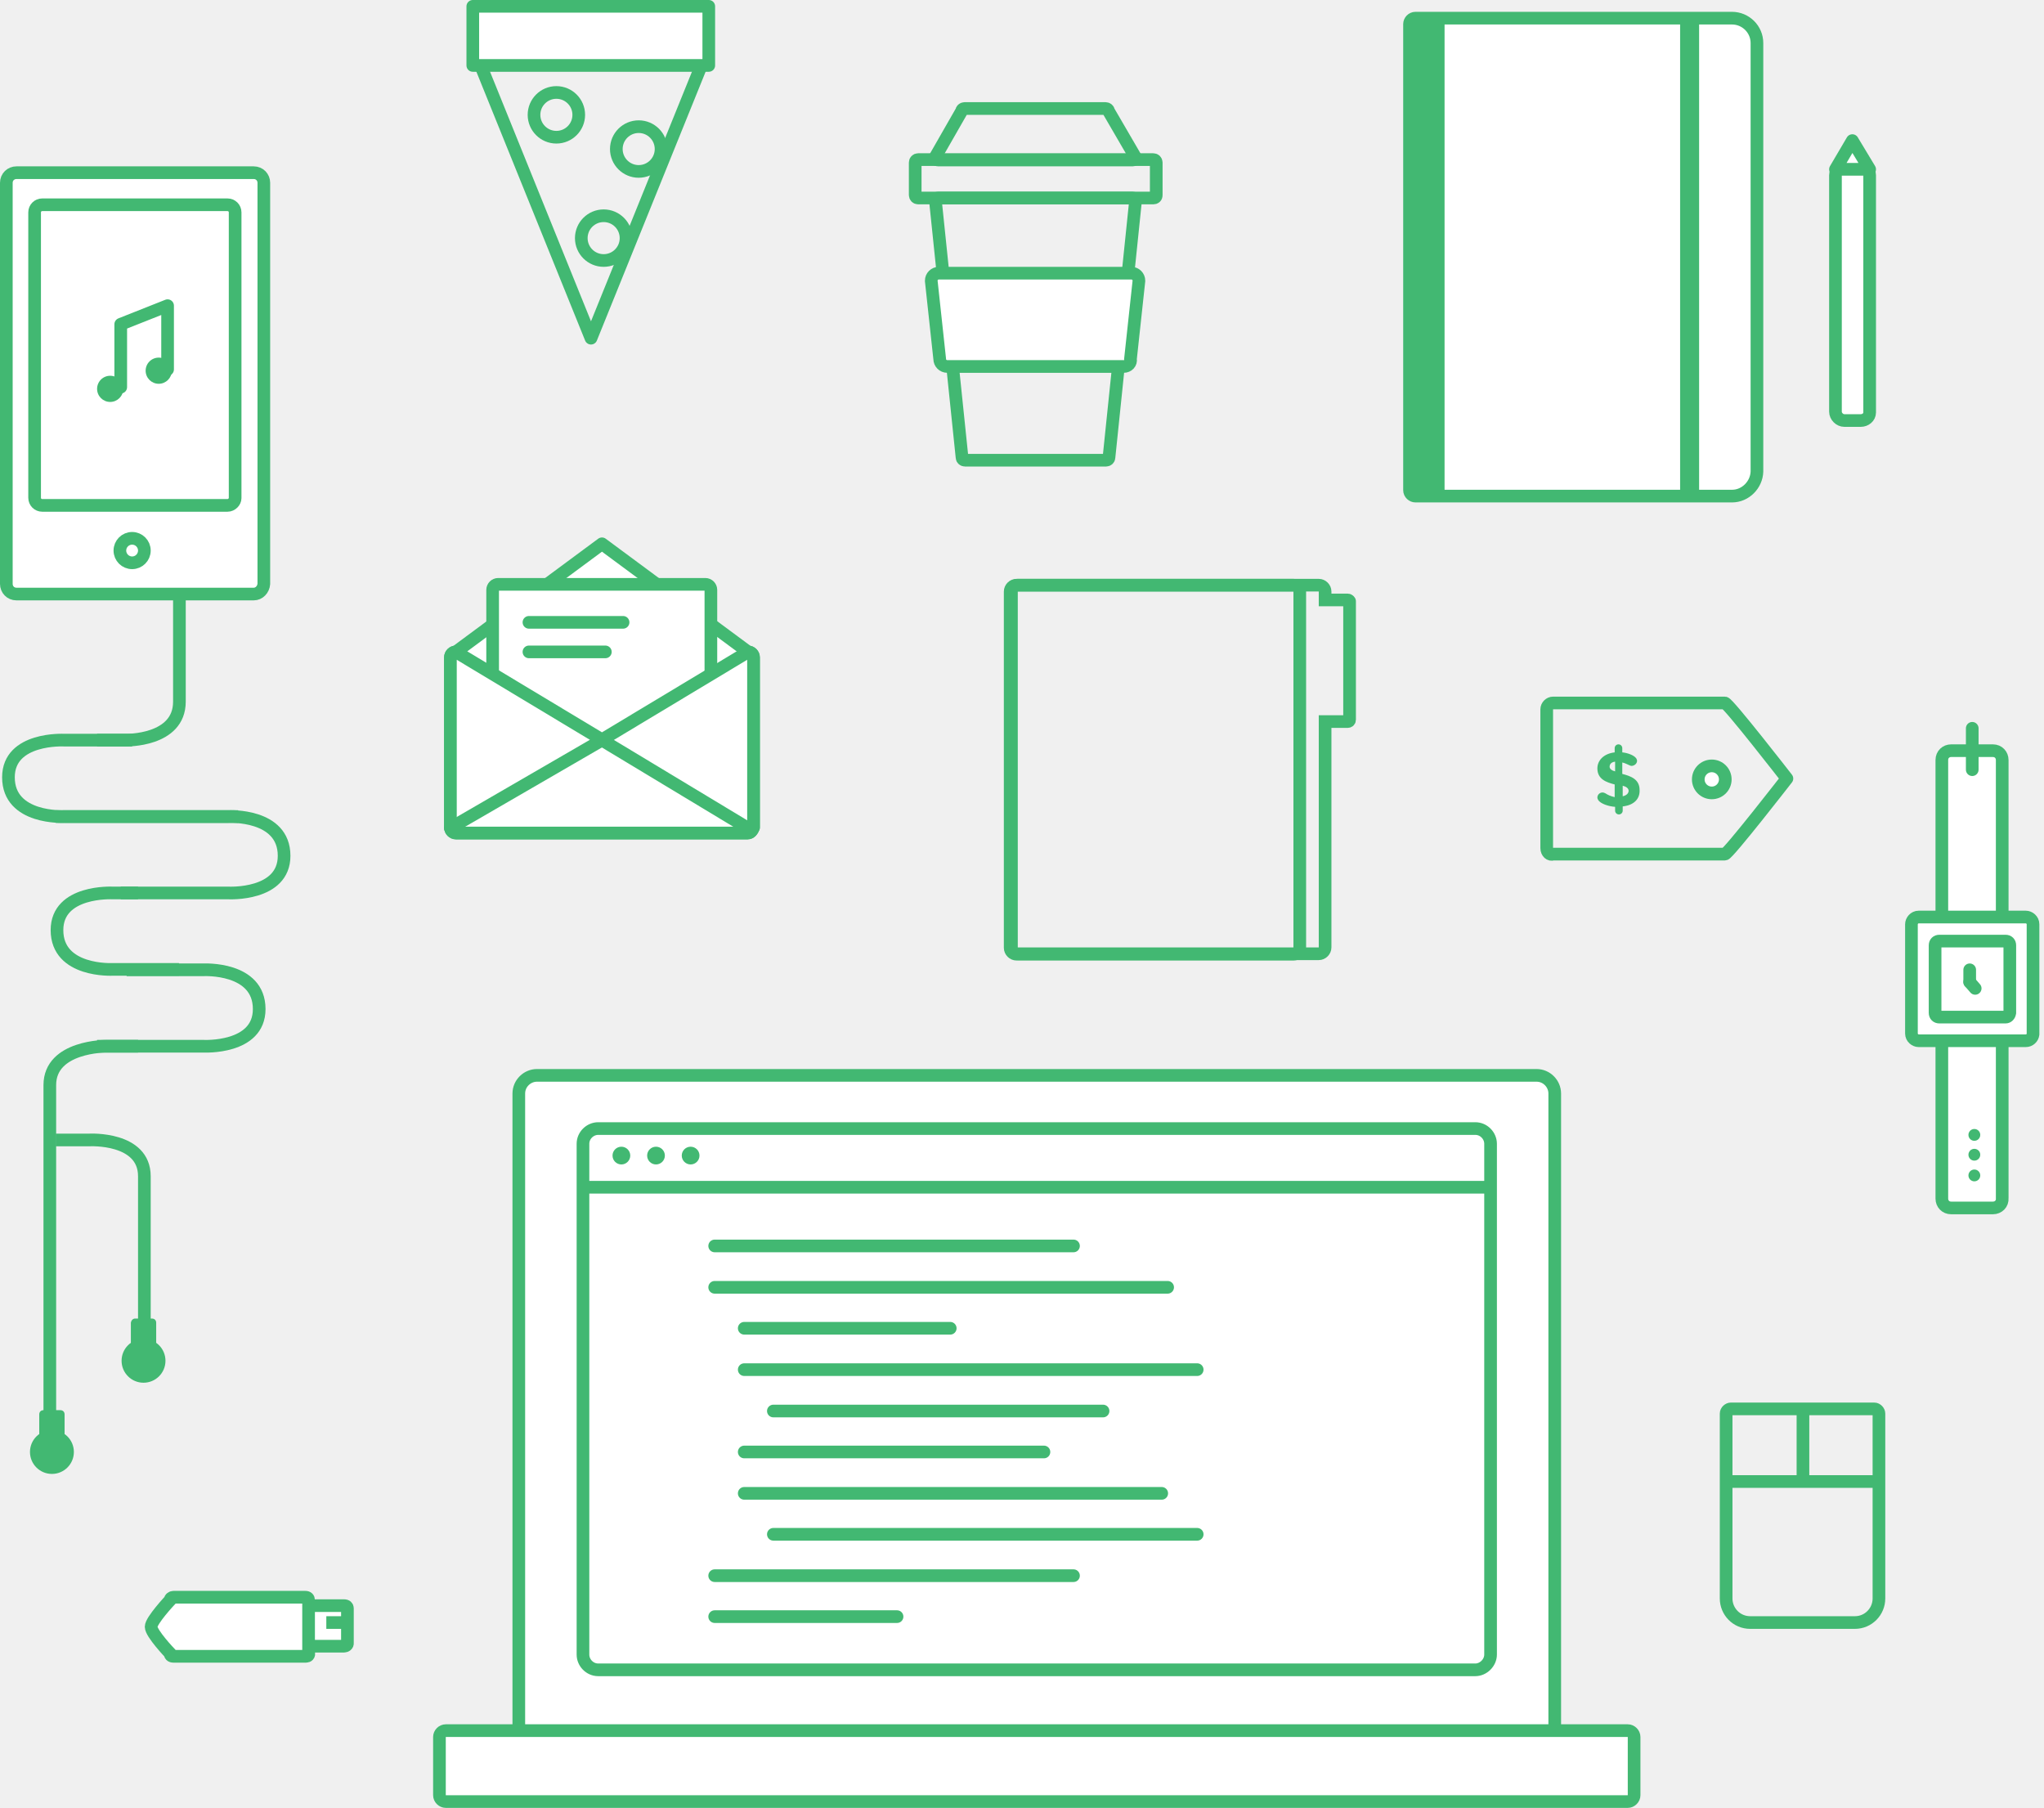
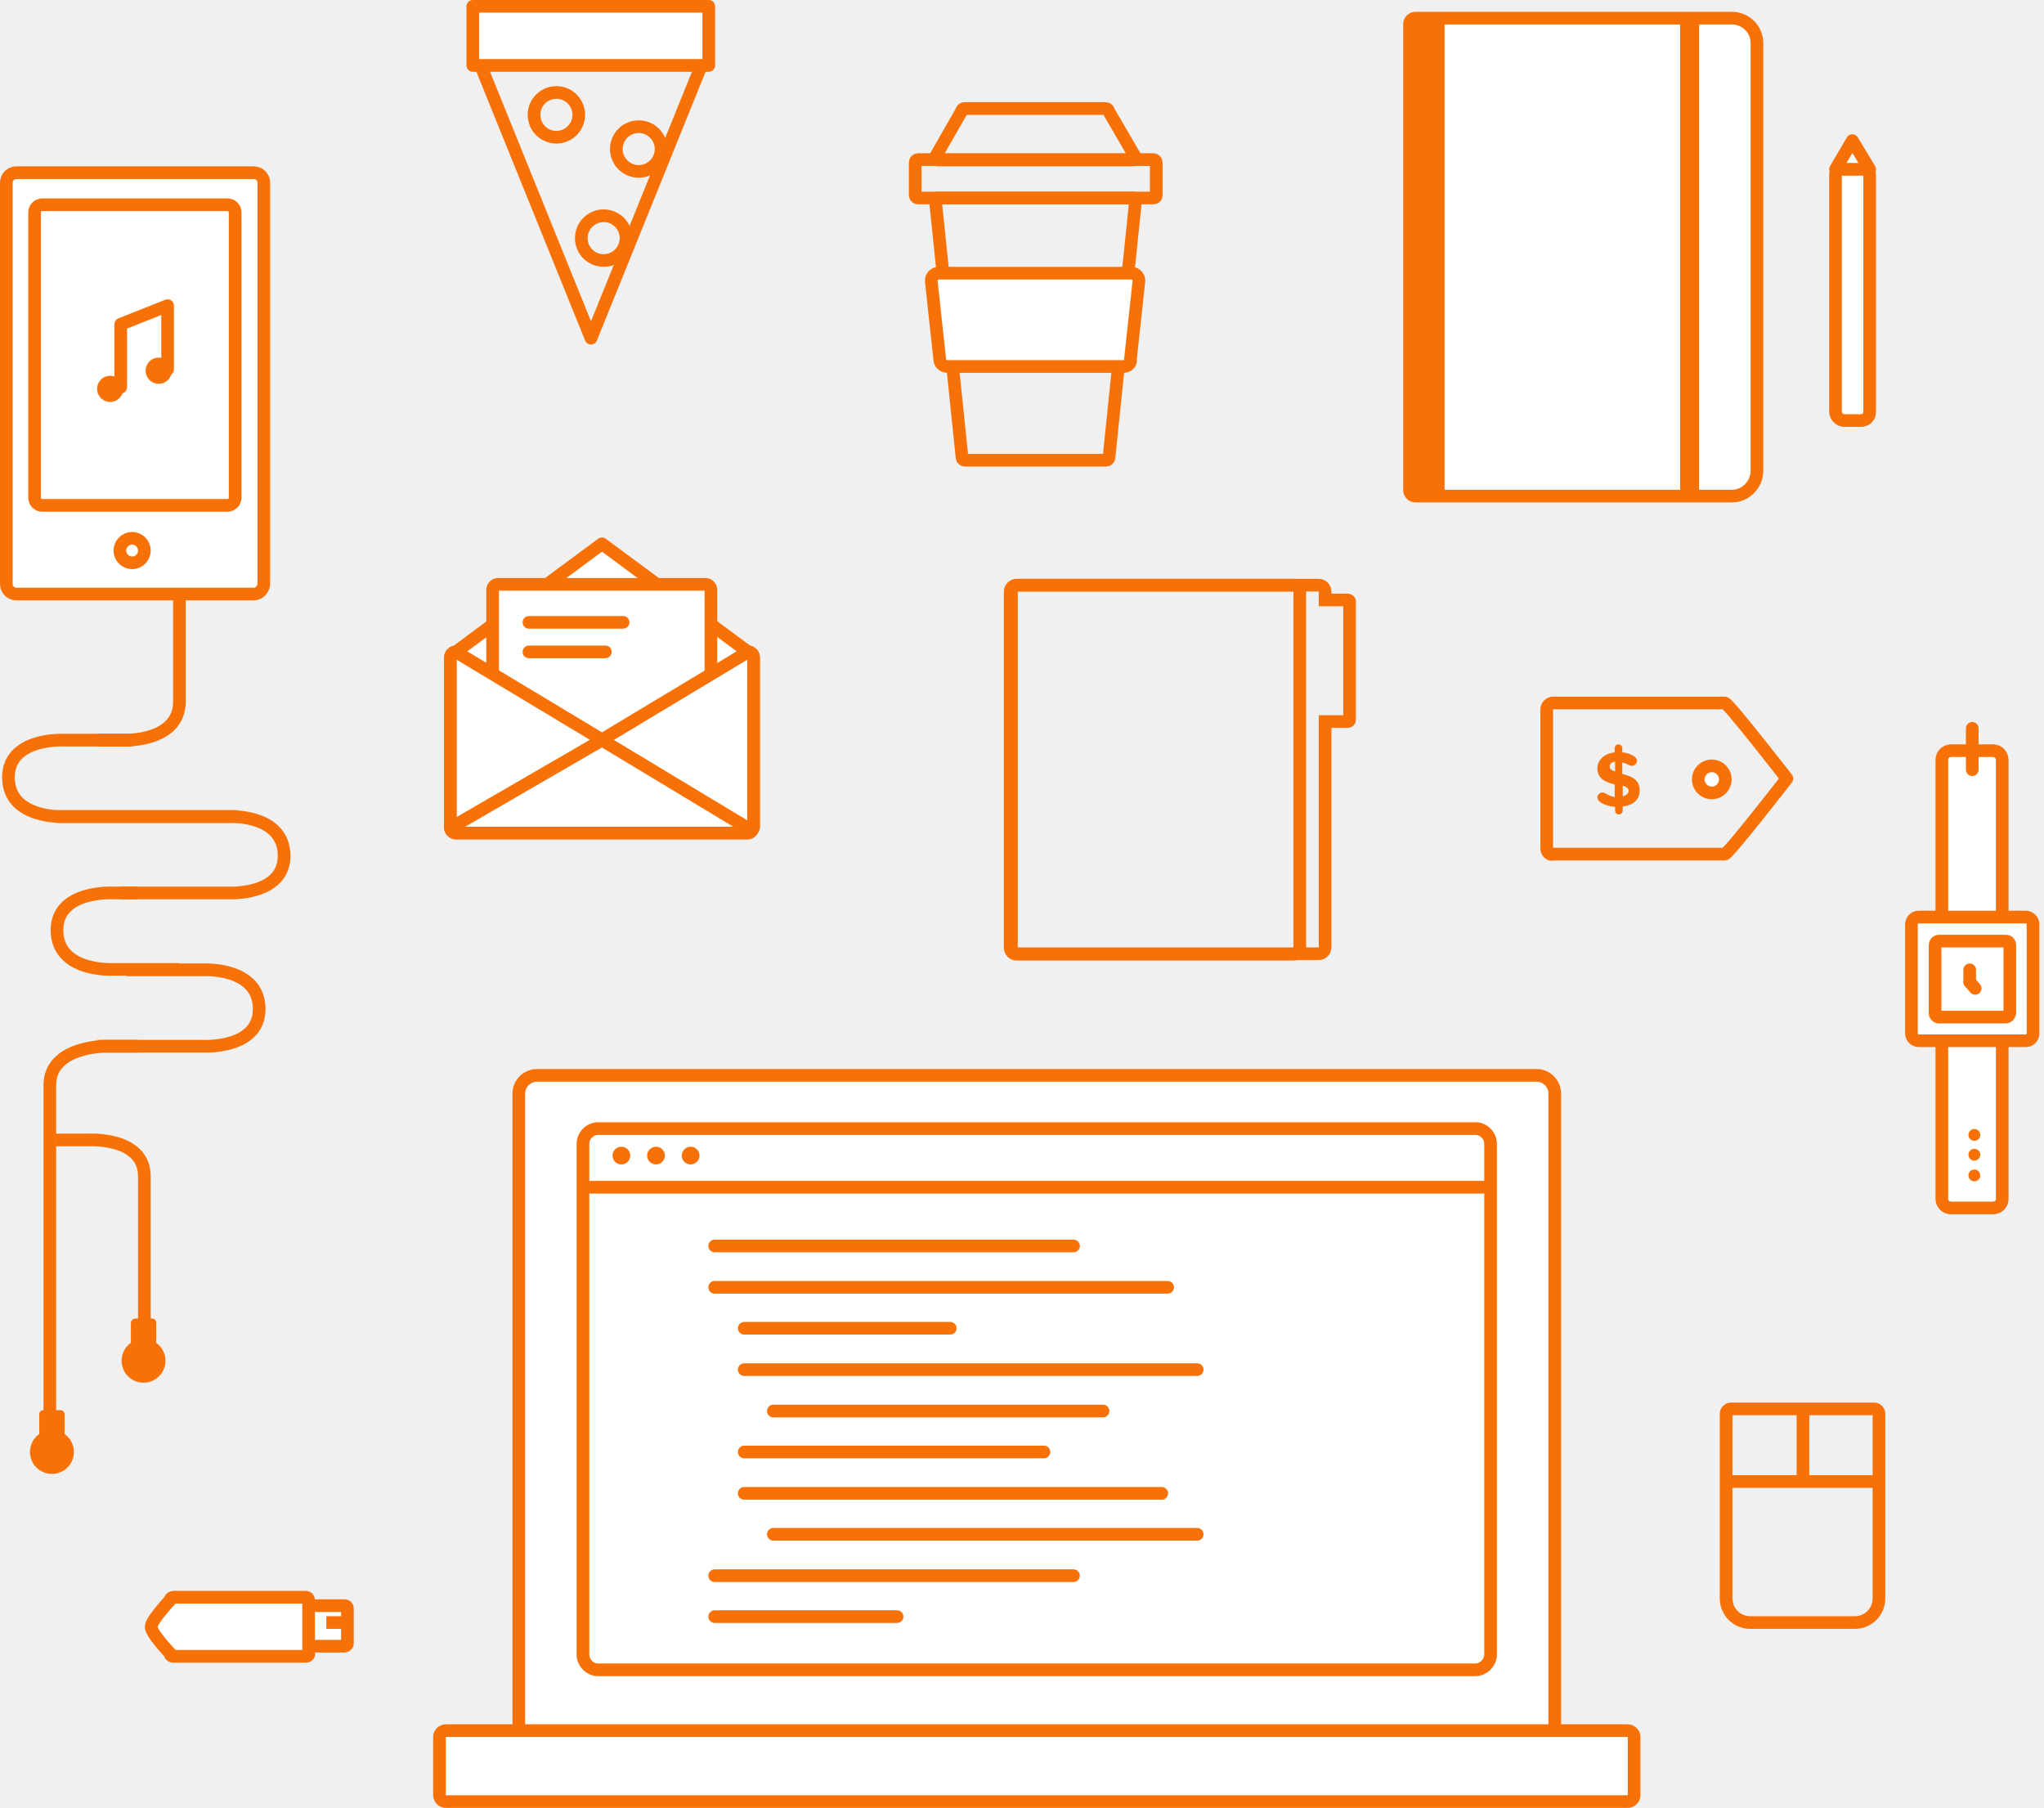
<svg xmlns="http://www.w3.org/2000/svg" version="1.1" id="Layer_1" x="0px" y="0px" viewBox="51.8 0.3 484.2 428.2" enable-background="new 51.8 0.3 484.2 428.2" xml:space="preserve">
  <g>
-     <path fill="#FFFFFF" stroke="#42B872" stroke-width="3" stroke-miterlimit="10" d="M415.8,415.1H179c-2.4,0-4.3-2-4.3-4.3V259.3   c0-2.4,2-4.3,4.3-4.3h236.8c2.4,0,4.3,2,4.3,4.3v151.5C420.1,413.2,418.2,415.1,415.8,415.1z" />
-     <path fill="none" stroke="#42B872" stroke-width="3" stroke-miterlimit="10" d="M401.3,395.8H193.5c-2,0-3.6-1.7-3.6-3.6v-121   c0-2,1.7-3.6,3.6-3.6h207.8c2,0,3.6,1.7,3.6,3.6v121C404.9,394.1,403.2,395.8,401.3,395.8z" />
-     <path fill="#FFFFFF" stroke="#42B872" stroke-width="3" stroke-miterlimit="10" d="M437.4,427h-280c-0.8,0-1.5-0.7-1.5-1.5v-13.8   c0-0.8,0.7-1.5,1.5-1.5h280c0.8,0,1.5,0.7,1.5,1.5v13.8C438.9,426.3,438.2,427,437.4,427z" />
-     <line fill="none" stroke="#42B872" stroke-width="3" stroke-miterlimit="10" x1="189.1" y1="281.5" x2="405.1" y2="281.5" />
-     <circle fill="#42B872" cx="199" cy="274" r="2.1" />
-     <circle fill="#42B872" cx="207.2" cy="274" r="2.1" />
-     <circle fill="#42B872" cx="215.4" cy="274" r="2.1" />
-     <line fill="none" stroke="#42B872" stroke-width="3" stroke-linecap="round" stroke-miterlimit="10" x1="221.1" y1="295.4" x2="306.1" y2="295.4" />
-     <line fill="none" stroke="#42B872" stroke-width="3" stroke-linecap="round" stroke-miterlimit="10" x1="221.1" y1="373.5" x2="306.1" y2="373.5" />
-     <line fill="none" stroke="#42B872" stroke-width="3" stroke-linecap="round" stroke-miterlimit="10" x1="221.1" y1="383.2" x2="264.3" y2="383.2" />
-     <line fill="none" stroke="#42B872" stroke-width="3" stroke-linecap="round" stroke-miterlimit="10" x1="221.1" y1="305.2" x2="328.4" y2="305.2" />
-     <line fill="none" stroke="#42B872" stroke-width="3" stroke-linecap="round" stroke-miterlimit="10" x1="228.1" y1="314.9" x2="276.9" y2="314.9" />
-     <line fill="none" stroke="#42B872" stroke-width="3" stroke-linecap="round" stroke-miterlimit="10" x1="228.1" y1="324.7" x2="335.4" y2="324.7" />
-     <line fill="none" stroke="#42B872" stroke-width="3" stroke-linecap="round" stroke-miterlimit="10" x1="228.1" y1="344.2" x2="299.1" y2="344.2" />
-     <line fill="none" stroke="#42B872" stroke-width="3" stroke-linecap="round" stroke-miterlimit="10" x1="235" y1="334.5" x2="313.1" y2="334.5" />
-     <line fill="none" stroke="#42B872" stroke-width="3" stroke-linecap="round" stroke-miterlimit="10" x1="228.1" y1="354" x2="327" y2="354" />
-     <line fill="none" stroke="#42B872" stroke-width="3" stroke-linecap="round" stroke-miterlimit="10" x1="235" y1="363.7" x2="335.4" y2="363.7" />
-     <path fill="#FFFFFF" stroke="#42B872" stroke-width="3" stroke-miterlimit="10" d="M523.9,286.4H514c-1.3,0-2.2-1-2.2-2.2V180.3   c0-1.3,1-2.2,2.2-2.2h9.9c1.3,0,2.2,1,2.2,2.2v103.8C526.2,285.4,525.2,286.4,523.9,286.4z" />
-     <path fill="#FFFFFF" stroke="#42B872" stroke-width="3" stroke-miterlimit="10" d="M531.7,246.8h-25.4c-0.8,0-1.7-0.7-1.7-1.7   v-25.9c0-0.8,0.7-1.7,1.7-1.7h25.4c0.8,0,1.7,0.7,1.7,1.7v26.1C533.3,246.1,532.6,246.8,531.7,246.8z" />
-     <path fill="#FFFFFF" stroke="#42B872" stroke-width="3" stroke-miterlimit="10" d="M526.9,241.2h-15.7c-0.6,0-1-0.4-1-1v-16   c0-0.6,0.4-1,1-1h15.7c0.6,0,1,0.4,1,1v16C527.8,240.8,527.4,241.2,526.9,241.2z" />
-     <line fill="none" stroke="#42B872" stroke-width="3" stroke-linecap="round" stroke-miterlimit="10" x1="518.4" y1="232.9" x2="518.4" y2="230" />
-     <line fill="none" stroke="#42B872" stroke-width="3" stroke-linecap="round" stroke-miterlimit="10" x1="518.4" y1="232.9" x2="519.7" y2="234.4" />
-     <ellipse fill="none" stroke="#42B872" stroke-width="3" stroke-linecap="round" stroke-linejoin="round" stroke-miterlimit="10" cx="534.5" cy="233" rx="0" ry="1.1" />
-     <circle fill="#42B872" cx="519.5" cy="269.1" r="1.4" />
-     <circle fill="#42B872" cx="519.5" cy="273.8" r="1.4" />
-     <circle fill="#42B872" cx="519.5" cy="278.7" r="1.4" />
-     <line fill="none" stroke="#42B872" stroke-width="3" stroke-linecap="round" stroke-linejoin="round" stroke-miterlimit="10" x1="519" y1="182.6" x2="519" y2="172.8" />
-     <path fill="#FFFFFF" stroke="#42B872" stroke-width="3" stroke-miterlimit="10" d="M133.3,390.2h-31.6c-0.6,0-0.8-0.3-0.8-0.6   c0,0-4.5-3.1-4.5-4.2c0-1,4.5-4.2,4.5-4.2c0-0.3,0.4-0.6,0.8-0.6h31.6c0.6,0,0.8,0.3,0.8,0.6v8.2   C134.2,389.9,133.7,390.2,133.3,390.2z" />
-     <path fill="#FFFFFF" stroke="#42B872" stroke-width="3" stroke-miterlimit="10" d="M124.3,392.6H92.9c-0.6,0-0.8-0.3-0.8-0.7   c0,0-4.5-4.7-4.5-6.3c0-1.5,4.5-6.3,4.5-6.3c0-0.4,0.4-0.7,0.8-0.7h31.2c0.6,0,0.8,0.3,0.8,0.7v12.5   C125.1,392.3,124.7,392.6,124.3,392.6z" />
-     <line fill="none" stroke="#42B872" stroke-width="3" stroke-miterlimit="10" x1="133.3" y1="384.6" x2="129.1" y2="384.6" />
-     <path fill="none" stroke="#42B872" stroke-width="3" stroke-miterlimit="10" d="M320.1,38.2H274c-0.4,0-0.7-0.3-0.7-0.6l6.3-11   c0-0.3,0.3-0.6,0.7-0.6h33.4c0.4,0,0.7,0.3,0.7,0.6l6.4,11C320.8,37.9,320.5,38.2,320.1,38.2z" />
-     <path fill="none" stroke="#42B872" stroke-width="3" stroke-miterlimit="10" d="M325,47.2h-55.7c-0.4,0-0.7-0.3-0.7-0.7v-7.7   c0-0.4,0.3-0.7,0.7-0.7H325c0.4,0,0.7,0.3,0.7,0.7v7.7C325.7,47,325.4,47.2,325,47.2z" />
-     <path fill="none" stroke="#42B872" stroke-width="3" stroke-miterlimit="10" d="M274,47.2h46.1c0.4,0,0.7,0.3,0.7,0.6l-6.3,60.9   c0,0.3-0.3,0.6-0.7,0.6h-33.4c-0.4,0-0.7-0.3-0.7-0.6l-6.3-60.8C273.3,47.5,273.7,47.2,274,47.2z" />
-     <path fill="#FFFFFF" stroke="#42B872" stroke-width="3" stroke-miterlimit="10" d="M318,87.1h-41.8c-1,0-1.8-0.8-1.8-1.8l-2-18.5   c0-1,0.8-1.8,1.8-1.8h45.6c1,0,1.8,0.8,1.8,1.8l-2,18.5C319.8,86.3,319,87.1,318,87.1z" />
-     <path fill="#FFFFFF" stroke="#42B872" stroke-width="3" stroke-miterlimit="10" d="M462.1,117.8h-75c-0.7,0-1.4-0.6-1.4-1.4V6   c0-0.7,0.6-1.4,1.4-1.4h75c3.2,0,5.9,2.6,5.9,5.9V112C467.9,115.1,465.3,117.8,462.1,117.8z" />
-     <rect x="449.8" y="5.3" fill="#42B872" width="4.5" height="111.8" />
-     <rect x="386.1" y="4.6" fill="#42B872" width="7.9" height="113.2" />
-     <path fill="#FFFFFF" stroke="#42B872" stroke-width="3" stroke-miterlimit="10" d="M492.6,99.9h-3.9c-1.1,0-2.1-1-2.1-2.1v-56   c0-1.1,1-2.1,2.1-2.1h3.9c1.1,0,2.1,1,2.1,2.1V98C494.7,99.1,493.7,99.9,492.6,99.9z" />
-     <polygon fill="#FFFFFF" stroke="#42B872" stroke-width="3" stroke-linecap="round" stroke-linejoin="round" stroke-miterlimit="10" points="   486.6,40.4 490.6,33.6 494.7,40.4  " />
-     <path fill="none" stroke="#42B872" stroke-width="3" stroke-miterlimit="10" d="M80.4,211.8h25.5c0,0,13.2,0.7,13.2-8.8   c0-10-13.2-9.3-13.2-9.3H65" />
-     <path fill="none" stroke="#42B872" stroke-width="3" stroke-miterlimit="10" d="M74.8,248.1H100c0,0,13.2,0.7,13.2-8.8   c0-10-13.2-9.3-13.2-9.3H81.8" />
-     <path fill="none" stroke="#42B872" stroke-width="3" stroke-miterlimit="10" d="M74.8,175.6h6.8c0,0,12.7,0.3,12.7-9.1v-34.1" />
-     <path fill="none" stroke="#42B872" stroke-width="3" stroke-miterlimit="10" d="M83.1,175.6H67c0,0-13.2-0.7-13.2,8.8   c0,10,13.2,9.3,13.2,9.3h41.2" />
-     <path fill="none" stroke="#42B872" stroke-width="3" stroke-miterlimit="10" d="M84.5,211.8h-6c0,0-13.2-0.7-13.2,8.8   c0,10,13.2,9.3,13.2,9.3h15.7" />
-     <path fill="none" stroke="#42B872" stroke-width="3" stroke-miterlimit="10" d="M84.5,248.1H77c0,0-13.4-0.1-13.4,9.2v78.6" />
-     <circle fill="#42B872" cx="64.1" cy="344.2" r="5.2" />
-     <path fill="#42B872" d="M62.1,334.3h4c0.6,0,1,0.4,1,1v9.1c0,0.6-0.4,1-1,1h-4c-0.6,0-1-0.4-1-1v-9.1   C61.1,334.7,61.5,334.3,62.1,334.3z" />
-     <circle fill="#42B872" cx="85.8" cy="322.6" r="5.2" />
-     <path fill="#42B872" d="M83.8,312.6h4c0.6,0,1,0.4,1,1v9.1c0,0.6-0.4,1-1,1h-4c-0.6,0-1-0.4-1-1v-9.1   C82.9,313,83.3,312.6,83.8,312.6z" />
-     <path fill="#FFFFFF" stroke="#42B872" stroke-width="3" stroke-miterlimit="10" d="M111.9,141H55.7c-1.4,0-2.4-1.1-2.4-2.4v-95   c0-1.4,1.1-2.4,2.4-2.4h56.2c1.4,0,2.4,1.1,2.4,2.4v95C114.2,139.9,113.2,141,111.9,141z" />
-     <path fill="#FFFFFF" stroke="#42B872" stroke-width="3" stroke-miterlimit="10" d="M105.7,120H61.8c-1,0-1.8-0.8-1.8-1.8V50.6   c0-1,0.8-1.8,1.8-1.8h43.9c1,0,1.8,0.8,1.8,1.8v67.7C107.5,119.1,106.7,120,105.7,120z" />
-     <circle fill="#FFFFFF" stroke="#42B872" stroke-width="3" stroke-miterlimit="10" cx="83.1" cy="130.7" r="2.9" />
-     <circle fill="#42B872" cx="77.9" cy="92.4" r="3.1" />
-     <circle fill="#42B872" cx="89.4" cy="88.1" r="3.1" />
-     <polyline fill="none" stroke="#42B872" stroke-width="3" stroke-linecap="round" stroke-linejoin="round" stroke-miterlimit="10" points="   91.5,87.8 91.5,72.7 80.4,77.1 80.4,92  " />
-     <path fill="none" stroke="#42B872" stroke-width="3" stroke-miterlimit="10" d="M65,270.3h8c0,0,13-0.7,13,8.6v36" />
-     <polygon fill="none" stroke="#42B872" stroke-width="3" stroke-linecap="round" stroke-linejoin="round" stroke-miterlimit="10" points="   218.3,14.9 191.8,80.4 165.3,14.9  " />
-     <circle fill="none" stroke="#42B872" stroke-width="3" stroke-linecap="round" stroke-linejoin="round" stroke-miterlimit="10" cx="194.8" cy="56.7" r="5.3" />
-     <circle fill="none" stroke="#42B872" stroke-width="3" stroke-linecap="round" stroke-linejoin="round" stroke-miterlimit="10" cx="183.6" cy="27.5" r="5.3" />
-     <circle fill="none" stroke="#42B872" stroke-width="3" stroke-linecap="round" stroke-linejoin="round" stroke-miterlimit="10" cx="203.1" cy="35.6" r="5.3" />
-     <polygon fill="#FFFFFF" stroke="#42B872" stroke-width="3" stroke-linecap="round" stroke-linejoin="round" stroke-miterlimit="10" points="   219.7,15.8 191.8,15.8 163.8,15.8 163.8,1.8 191.7,1.8 219.7,1.8  " />
-     <path fill="none" stroke="#42B872" stroke-width="3" stroke-miterlimit="10" d="M491.2,384.6h-24.8c-3.2,0-5.7-2.6-5.7-5.7v-43.8   c0-0.6,0.6-1.1,1.1-1.1h34c0.6,0,1.1,0.6,1.1,1.1v43.8C496.9,382,494.4,384.6,491.2,384.6z" />
-     <line fill="none" stroke="#42B872" stroke-width="3" stroke-miterlimit="10" x1="478.9" y1="333.1" x2="478.9" y2="351.2" />
-     <line fill="none" stroke="#42B872" stroke-width="3" stroke-miterlimit="10" x1="460.8" y1="351.2" x2="495.6" y2="351.2" />
-     <path fill="none" stroke="#42B872" stroke-width="3" stroke-linecap="round" stroke-linejoin="round" stroke-miterlimit="10" d="   M418.2,201.2v-32.9c0-0.8,0.7-1.5,1.5-1.5h40.7c0.8,0,14.7,17.9,14.7,17.9s-13.9,17.9-14.7,17.9h-40.7   C419,202.9,418.2,202.2,418.2,201.2z" />
-     <circle fill="#FFFFFF" stroke="#42B872" stroke-width="3" stroke-miterlimit="10" cx="457.3" cy="184.9" r="3.2" />
-     <path fill="#42B872" d="M436.2,191.3v1c0,0.5-0.4,0.9-0.9,0.9s-0.9-0.4-0.9-0.9v-0.9c-1.5-0.1-3.4-0.7-4-1.6   c-0.1-0.2-0.2-0.4-0.2-0.6c0-0.7,0.6-1.2,1.2-1.2c0.3,0,0.5,0.1,0.7,0.2c0.6,0.4,1.3,0.7,2.2,0.9v-3c-1.9-0.5-4.1-1.2-4.1-3.8   c0-1.9,1.5-3.5,4.1-3.8v-1c0-0.5,0.4-0.9,0.9-0.9s0.9,0.4,0.9,0.9v1c1.1,0.1,2.7,0.6,3.3,1.4c0.1,0.2,0.2,0.4,0.2,0.6   c0,0.7-0.7,1.2-1.3,1.2c-0.1,0-0.2,0-0.4-0.1c-0.5-0.2-1.2-0.6-1.8-0.7v2.7c1.9,0.5,4.1,1.2,4.1,3.8   C440.3,189.4,439,191,436.2,191.3z M434.4,180.7c-0.9,0.1-1.3,0.6-1.3,1.2c0,0.5,0.5,0.9,1.3,1.1V180.7z M436.2,186.4v2.5   c0.9-0.2,1.4-0.7,1.4-1.3C437.6,187,437,186.6,436.2,186.4z" />
-     <path fill="#FFFFFF" stroke="#42B872" stroke-width="3" stroke-linecap="round" stroke-linejoin="round" stroke-miterlimit="10" d="   M228.9,197.6h-69.1c-0.7,0-1.3-0.6-1.3-1.3V156c0-0.7,0.6-1.3,1.3-1.3l34.6-25.6l34.6,25.6c0.7,0,1.3,0.6,1.3,1.3v40.3   C230,197,229.6,197.6,228.9,197.6z" />
-     <path fill="#FFFFFF" stroke="#42B872" stroke-width="3" stroke-linecap="round" stroke-linejoin="round" stroke-miterlimit="10" d="   M218.9,187.3h-49.1c-0.7,0-1.3-0.6-1.3-1.3v-46c0-0.7,0.6-1.3,1.3-1.3h49.1c0.7,0,1.3,0.6,1.3,1.3v46   C220.1,186.9,219.6,187.3,218.9,187.3z" />
-     <path fill="#FFFFFF" stroke="#42B872" stroke-width="3" stroke-linecap="round" stroke-linejoin="round" stroke-miterlimit="10" d="   M228.9,197.6h-69.1c-0.7,0-1.3-0.6-1.3-1.3V156c0-0.7,0.6-1.3,1.3-1.3l34.6,20.8l34.6-20.8c0.7,0,1.3,0.6,1.3,1.3v40.3   C230,197,229.6,197.6,228.9,197.6z" />
-     <line fill="none" stroke="#42B872" stroke-width="3" stroke-linecap="round" stroke-linejoin="round" stroke-miterlimit="10" x1="158.5" y1="196.4" x2="194.4" y2="175.6" />
-     <line fill="none" stroke="#42B872" stroke-width="3" stroke-linecap="round" stroke-linejoin="round" stroke-miterlimit="10" x1="228.9" y1="196.4" x2="194.4" y2="175.6" />
-     <line fill="none" stroke="#42B872" stroke-width="3" stroke-linecap="round" stroke-linejoin="round" stroke-miterlimit="10" x1="177.1" y1="147.7" x2="199.4" y2="147.7" />
-     <line fill="none" stroke="#42B872" stroke-width="3" stroke-linecap="round" stroke-linejoin="round" stroke-miterlimit="10" x1="177.1" y1="154.7" x2="195.2" y2="154.7" />
-     <path fill="none" stroke="#42B872" stroke-width="3" stroke-miterlimit="10" d="M358.2,226.3h-65.6c-0.8,0-1.5-0.7-1.5-1.5v-84.4   c0-0.8,0.7-1.5,1.5-1.5h65.6c0.8,0,1.5,0.7,1.5,1.5v84.4C359.8,225.6,359.1,226.3,358.2,226.3z" />
-     <path fill="none" stroke="#42B872" stroke-width="3" stroke-miterlimit="10" d="M371.1,142.4h-5.4v-2c0-0.8-0.7-1.5-1.5-1.5h-71.3   c-0.8,0-1.5,0.7-1.5,1.5v84.3c0,0.8,0.7,1.5,1.5,1.5h71.3c0.8,0,1.5-0.7,1.5-1.5v-53.5h5.4c0.1,0,0.4-0.1,0.4-0.4v-28.1   C371.5,142.6,371.2,142.4,371.1,142.4z" />
+     <path fill="#FFFFFF" stroke="#F87107" stroke-width="3" stroke-miterlimit="10" d="M415.8,415.1H179c-2.4,0-4.3-2-4.3-4.3V259.3   c0-2.4,2-4.3,4.3-4.3h236.8c2.4,0,4.3,2,4.3,4.3v151.5C420.1,413.2,418.2,415.1,415.8,415.1z" />
+     <path fill="none" stroke="#F87107" stroke-width="3" stroke-miterlimit="10" d="M401.3,395.8H193.5c-2,0-3.6-1.7-3.6-3.6v-121   c0-2,1.7-3.6,3.6-3.6h207.8c2,0,3.6,1.7,3.6,3.6v121C404.9,394.1,403.2,395.8,401.3,395.8z" />
+     <path fill="#FFFFFF" stroke="#F87107" stroke-width="3" stroke-miterlimit="10" d="M437.4,427h-280c-0.8,0-1.5-0.7-1.5-1.5v-13.8   c0-0.8,0.7-1.5,1.5-1.5h280c0.8,0,1.5,0.7,1.5,1.5v13.8C438.9,426.3,438.2,427,437.4,427z" />
+     <line fill="none" stroke="#F87107" stroke-width="3" stroke-miterlimit="10" x1="189.1" y1="281.5" x2="405.1" y2="281.5" />
+     <circle fill="#F87107" cx="199" cy="274" r="2.1" />
+     <circle fill="#F87107" cx="207.2" cy="274" r="2.1" />
+     <circle fill="#F87107" cx="215.4" cy="274" r="2.1" />
+     <line fill="none" stroke="#F87107" stroke-width="3" stroke-linecap="round" stroke-miterlimit="10" x1="221.1" y1="295.4" x2="306.1" y2="295.4" />
+     <line fill="none" stroke="#F87107" stroke-width="3" stroke-linecap="round" stroke-miterlimit="10" x1="221.1" y1="373.5" x2="306.1" y2="373.5" />
+     <line fill="none" stroke="#F87107" stroke-width="3" stroke-linecap="round" stroke-miterlimit="10" x1="221.1" y1="383.2" x2="264.3" y2="383.2" />
+     <line fill="none" stroke="#F87107" stroke-width="3" stroke-linecap="round" stroke-miterlimit="10" x1="221.1" y1="305.2" x2="328.4" y2="305.2" />
+     <line fill="none" stroke="#F87107" stroke-width="3" stroke-linecap="round" stroke-miterlimit="10" x1="228.1" y1="314.9" x2="276.9" y2="314.9" />
+     <line fill="none" stroke="#F87107" stroke-width="3" stroke-linecap="round" stroke-miterlimit="10" x1="228.1" y1="324.7" x2="335.4" y2="324.7" />
+     <line fill="none" stroke="#F87107" stroke-width="3" stroke-linecap="round" stroke-miterlimit="10" x1="228.1" y1="344.2" x2="299.1" y2="344.2" />
+     <line fill="none" stroke="#F87107" stroke-width="3" stroke-linecap="round" stroke-miterlimit="10" x1="235" y1="334.5" x2="313.1" y2="334.5" />
+     <line fill="none" stroke="#F87107" stroke-width="3" stroke-linecap="round" stroke-miterlimit="10" x1="228.1" y1="354" x2="327" y2="354" />
+     <line fill="none" stroke="#F87107" stroke-width="3" stroke-linecap="round" stroke-miterlimit="10" x1="235" y1="363.7" x2="335.4" y2="363.7" />
+     <path fill="#FFFFFF" stroke="#F87107" stroke-width="3" stroke-miterlimit="10" d="M523.9,286.4H514c-1.3,0-2.2-1-2.2-2.2V180.3   c0-1.3,1-2.2,2.2-2.2h9.9c1.3,0,2.2,1,2.2,2.2v103.8C526.2,285.4,525.2,286.4,523.9,286.4z" />
+     <path fill="#FFFFFF" stroke="#F87107" stroke-width="3" stroke-miterlimit="10" d="M531.7,246.8h-25.4c-0.8,0-1.7-0.7-1.7-1.7   v-25.9c0-0.8,0.7-1.7,1.7-1.7h25.4c0.8,0,1.7,0.7,1.7,1.7v26.1C533.3,246.1,532.6,246.8,531.7,246.8z" />
+     <path fill="#FFFFFF" stroke="#F87107" stroke-width="3" stroke-miterlimit="10" d="M526.9,241.2h-15.7c-0.6,0-1-0.4-1-1v-16   c0-0.6,0.4-1,1-1h15.7c0.6,0,1,0.4,1,1v16C527.8,240.8,527.4,241.2,526.9,241.2z" />
+     <line fill="none" stroke="#F87107" stroke-width="3" stroke-linecap="round" stroke-miterlimit="10" x1="518.4" y1="232.9" x2="518.4" y2="230" />
+     <line fill="none" stroke="#F87107" stroke-width="3" stroke-linecap="round" stroke-miterlimit="10" x1="518.4" y1="232.9" x2="519.7" y2="234.4" />
+     <ellipse fill="none" stroke="#F87107" stroke-width="3" stroke-linecap="round" stroke-linejoin="round" stroke-miterlimit="10" cx="534.5" cy="233" rx="0" ry="1.1" />
+     <circle fill="#F87107" cx="519.5" cy="269.1" r="1.4" />
+     <circle fill="#F87107" cx="519.5" cy="273.8" r="1.4" />
+     <circle fill="#F87107" cx="519.5" cy="278.7" r="1.4" />
+     <line fill="none" stroke="#F87107" stroke-width="3" stroke-linecap="round" stroke-linejoin="round" stroke-miterlimit="10" x1="519" y1="182.6" x2="519" y2="172.8" />
+     <path fill="#FFFFFF" stroke="#F87107" stroke-width="3" stroke-miterlimit="10" d="M133.3,390.2h-31.6c-0.6,0-0.8-0.3-0.8-0.6   c0,0-4.5-3.1-4.5-4.2c0-1,4.5-4.2,4.5-4.2c0-0.3,0.4-0.6,0.8-0.6h31.6c0.6,0,0.8,0.3,0.8,0.6v8.2   C134.2,389.9,133.7,390.2,133.3,390.2z" />
+     <path fill="#FFFFFF" stroke="#F87107" stroke-width="3" stroke-miterlimit="10" d="M124.3,392.6H92.9c-0.6,0-0.8-0.3-0.8-0.7   c0,0-4.5-4.7-4.5-6.3c0-1.5,4.5-6.3,4.5-6.3c0-0.4,0.4-0.7,0.8-0.7h31.2c0.6,0,0.8,0.3,0.8,0.7v12.5   C125.1,392.3,124.7,392.6,124.3,392.6z" />
+     <line fill="none" stroke="#F87107" stroke-width="3" stroke-miterlimit="10" x1="133.3" y1="384.6" x2="129.1" y2="384.6" />
+     <path fill="none" stroke="#F87107" stroke-width="3" stroke-miterlimit="10" d="M320.1,38.2H274c-0.4,0-0.7-0.3-0.7-0.6l6.3-11   c0-0.3,0.3-0.6,0.7-0.6h33.4c0.4,0,0.7,0.3,0.7,0.6l6.4,11C320.8,37.9,320.5,38.2,320.1,38.2z" />
+     <path fill="none" stroke="#F87107" stroke-width="3" stroke-miterlimit="10" d="M325,47.2h-55.7c-0.4,0-0.7-0.3-0.7-0.7v-7.7   c0-0.4,0.3-0.7,0.7-0.7H325c0.4,0,0.7,0.3,0.7,0.7v7.7C325.7,47,325.4,47.2,325,47.2z" />
+     <path fill="none" stroke="#F87107" stroke-width="3" stroke-miterlimit="10" d="M274,47.2h46.1c0.4,0,0.7,0.3,0.7,0.6l-6.3,60.9   c0,0.3-0.3,0.6-0.7,0.6h-33.4c-0.4,0-0.7-0.3-0.7-0.6l-6.3-60.8C273.3,47.5,273.7,47.2,274,47.2z" />
+     <path fill="#FFFFFF" stroke="#F87107" stroke-width="3" stroke-miterlimit="10" d="M318,87.1h-41.8c-1,0-1.8-0.8-1.8-1.8l-2-18.5   c0-1,0.8-1.8,1.8-1.8h45.6c1,0,1.8,0.8,1.8,1.8l-2,18.5C319.8,86.3,319,87.1,318,87.1z" />
+     <path fill="#FFFFFF" stroke="#F87107" stroke-width="3" stroke-miterlimit="10" d="M462.1,117.8h-75c-0.7,0-1.4-0.6-1.4-1.4V6   c0-0.7,0.6-1.4,1.4-1.4h75c3.2,0,5.9,2.6,5.9,5.9V112C467.9,115.1,465.3,117.8,462.1,117.8z" />
+     <rect x="449.8" y="5.3" fill="#F87107" width="4.5" height="111.8" />
+     <rect x="386.1" y="4.6" fill="#F87107" width="7.9" height="113.2" />
+     <path fill="#FFFFFF" stroke="#F87107" stroke-width="3" stroke-miterlimit="10" d="M492.6,99.9h-3.9c-1.1,0-2.1-1-2.1-2.1v-56   c0-1.1,1-2.1,2.1-2.1h3.9c1.1,0,2.1,1,2.1,2.1V98C494.7,99.1,493.7,99.9,492.6,99.9z" />
+     <polygon fill="#FFFFFF" stroke="#F87107" stroke-width="3" stroke-linecap="round" stroke-linejoin="round" stroke-miterlimit="10" points="   486.6,40.4 490.6,33.6 494.7,40.4  " />
+     <path fill="none" stroke="#F87107" stroke-width="3" stroke-miterlimit="10" d="M80.4,211.8h25.5c0,0,13.2,0.7,13.2-8.8   c0-10-13.2-9.3-13.2-9.3H65" />
+     <path fill="none" stroke="#F87107" stroke-width="3" stroke-miterlimit="10" d="M74.8,248.1H100c0,0,13.2,0.7,13.2-8.8   c0-10-13.2-9.3-13.2-9.3H81.8" />
+     <path fill="none" stroke="#F87107" stroke-width="3" stroke-miterlimit="10" d="M74.8,175.6h6.8c0,0,12.7,0.3,12.7-9.1v-34.1" />
+     <path fill="none" stroke="#F87107" stroke-width="3" stroke-miterlimit="10" d="M83.1,175.6H67c0,0-13.2-0.7-13.2,8.8   c0,10,13.2,9.3,13.2,9.3h41.2" />
+     <path fill="none" stroke="#F87107" stroke-width="3" stroke-miterlimit="10" d="M84.5,211.8h-6c0,0-13.2-0.7-13.2,8.8   c0,10,13.2,9.3,13.2,9.3h15.7" />
+     <path fill="none" stroke="#F87107" stroke-width="3" stroke-miterlimit="10" d="M84.5,248.1H77c0,0-13.4-0.1-13.4,9.2v78.6" />
+     <circle fill="#F87107" cx="64.1" cy="344.2" r="5.2" />
+     <path fill="#F87107" d="M62.1,334.3h4c0.6,0,1,0.4,1,1v9.1c0,0.6-0.4,1-1,1h-4c-0.6,0-1-0.4-1-1v-9.1   C61.1,334.7,61.5,334.3,62.1,334.3z" />
+     <circle fill="#F87107" cx="85.8" cy="322.6" r="5.2" />
+     <path fill="#F87107" d="M83.8,312.6h4c0.6,0,1,0.4,1,1v9.1c0,0.6-0.4,1-1,1h-4c-0.6,0-1-0.4-1-1v-9.1   C82.9,313,83.3,312.6,83.8,312.6z" />
+     <path fill="#FFFFFF" stroke="#F87107" stroke-width="3" stroke-miterlimit="10" d="M111.9,141H55.7c-1.4,0-2.4-1.1-2.4-2.4v-95   c0-1.4,1.1-2.4,2.4-2.4h56.2c1.4,0,2.4,1.1,2.4,2.4v95C114.2,139.9,113.2,141,111.9,141z" />
+     <path fill="#FFFFFF" stroke="#F87107" stroke-width="3" stroke-miterlimit="10" d="M105.7,120H61.8c-1,0-1.8-0.8-1.8-1.8V50.6   c0-1,0.8-1.8,1.8-1.8h43.9c1,0,1.8,0.8,1.8,1.8v67.7C107.5,119.1,106.7,120,105.7,120z" />
+     <circle fill="#FFFFFF" stroke="#F87107" stroke-width="3" stroke-miterlimit="10" cx="83.1" cy="130.7" r="2.9" />
+     <circle fill="#F87107" cx="77.9" cy="92.4" r="3.1" />
+     <circle fill="#F87107" cx="89.4" cy="88.1" r="3.1" />
+     <polyline fill="none" stroke="#F87107" stroke-width="3" stroke-linecap="round" stroke-linejoin="round" stroke-miterlimit="10" points="   91.5,87.8 91.5,72.7 80.4,77.1 80.4,92  " />
+     <path fill="none" stroke="#F87107" stroke-width="3" stroke-miterlimit="10" d="M65,270.3h8c0,0,13-0.7,13,8.6v36" />
+     <polygon fill="none" stroke="#F87107" stroke-width="3" stroke-linecap="round" stroke-linejoin="round" stroke-miterlimit="10" points="   218.3,14.9 191.8,80.4 165.3,14.9  " />
+     <circle fill="none" stroke="#F87107" stroke-width="3" stroke-linecap="round" stroke-linejoin="round" stroke-miterlimit="10" cx="194.8" cy="56.7" r="5.3" />
+     <circle fill="none" stroke="#F87107" stroke-width="3" stroke-linecap="round" stroke-linejoin="round" stroke-miterlimit="10" cx="183.6" cy="27.5" r="5.3" />
+     <circle fill="none" stroke="#F87107" stroke-width="3" stroke-linecap="round" stroke-linejoin="round" stroke-miterlimit="10" cx="203.1" cy="35.6" r="5.3" />
+     <polygon fill="#FFFFFF" stroke="#F87107" stroke-width="3" stroke-linecap="round" stroke-linejoin="round" stroke-miterlimit="10" points="   219.7,15.8 191.8,15.8 163.8,15.8 163.8,1.8 191.7,1.8 219.7,1.8  " />
+     <path fill="none" stroke="#F87107" stroke-width="3" stroke-miterlimit="10" d="M491.2,384.6h-24.8c-3.2,0-5.7-2.6-5.7-5.7v-43.8   c0-0.6,0.6-1.1,1.1-1.1h34c0.6,0,1.1,0.6,1.1,1.1v43.8C496.9,382,494.4,384.6,491.2,384.6z" />
+     <line fill="none" stroke="#F87107" stroke-width="3" stroke-miterlimit="10" x1="478.9" y1="333.1" x2="478.9" y2="351.2" />
+     <line fill="none" stroke="#F87107" stroke-width="3" stroke-miterlimit="10" x1="460.8" y1="351.2" x2="495.6" y2="351.2" />
+     <path fill="none" stroke="#F87107" stroke-width="3" stroke-linecap="round" stroke-linejoin="round" stroke-miterlimit="10" d="   M418.2,201.2v-32.9c0-0.8,0.7-1.5,1.5-1.5h40.7c0.8,0,14.7,17.9,14.7,17.9s-13.9,17.9-14.7,17.9h-40.7   C419,202.9,418.2,202.2,418.2,201.2z" />
+     <circle fill="#FFFFFF" stroke="#F87107" stroke-width="3" stroke-miterlimit="10" cx="457.3" cy="184.9" r="3.2" />
+     <path fill="#F87107" d="M436.2,191.3v1c0,0.5-0.4,0.9-0.9,0.9s-0.9-0.4-0.9-0.9v-0.9c-1.5-0.1-3.4-0.7-4-1.6   c-0.1-0.2-0.2-0.4-0.2-0.6c0-0.7,0.6-1.2,1.2-1.2c0.3,0,0.5,0.1,0.7,0.2c0.6,0.4,1.3,0.7,2.2,0.9v-3c-1.9-0.5-4.1-1.2-4.1-3.8   c0-1.9,1.5-3.5,4.1-3.8v-1c0-0.5,0.4-0.9,0.9-0.9s0.9,0.4,0.9,0.9v1c1.1,0.1,2.7,0.6,3.3,1.4c0.1,0.2,0.2,0.4,0.2,0.6   c0,0.7-0.7,1.2-1.3,1.2c-0.1,0-0.2,0-0.4-0.1c-0.5-0.2-1.2-0.6-1.8-0.7v2.7c1.9,0.5,4.1,1.2,4.1,3.8   C440.3,189.4,439,191,436.2,191.3z M434.4,180.7c-0.9,0.1-1.3,0.6-1.3,1.2c0,0.5,0.5,0.9,1.3,1.1V180.7z M436.2,186.4v2.5   c0.9-0.2,1.4-0.7,1.4-1.3C437.6,187,437,186.6,436.2,186.4z" />
+     <path fill="#FFFFFF" stroke="#F87107" stroke-width="3" stroke-linecap="round" stroke-linejoin="round" stroke-miterlimit="10" d="   M228.9,197.6h-69.1c-0.7,0-1.3-0.6-1.3-1.3V156c0-0.7,0.6-1.3,1.3-1.3l34.6-25.6l34.6,25.6c0.7,0,1.3,0.6,1.3,1.3v40.3   C230,197,229.6,197.6,228.9,197.6z" />
+     <path fill="#FFFFFF" stroke="#F87107" stroke-width="3" stroke-linecap="round" stroke-linejoin="round" stroke-miterlimit="10" d="   M218.9,187.3h-49.1c-0.7,0-1.3-0.6-1.3-1.3v-46c0-0.7,0.6-1.3,1.3-1.3h49.1c0.7,0,1.3,0.6,1.3,1.3v46   C220.1,186.9,219.6,187.3,218.9,187.3z" />
+     <path fill="#FFFFFF" stroke="#F87107" stroke-width="3" stroke-linecap="round" stroke-linejoin="round" stroke-miterlimit="10" d="   M228.9,197.6h-69.1c-0.7,0-1.3-0.6-1.3-1.3V156c0-0.7,0.6-1.3,1.3-1.3l34.6,20.8l34.6-20.8c0.7,0,1.3,0.6,1.3,1.3v40.3   C230,197,229.6,197.6,228.9,197.6z" />
+     <line fill="none" stroke="#F87107" stroke-width="3" stroke-linecap="round" stroke-linejoin="round" stroke-miterlimit="10" x1="158.5" y1="196.4" x2="194.4" y2="175.6" />
+     <line fill="none" stroke="#F87107" stroke-width="3" stroke-linecap="round" stroke-linejoin="round" stroke-miterlimit="10" x1="228.9" y1="196.4" x2="194.4" y2="175.6" />
+     <line fill="none" stroke="#F87107" stroke-width="3" stroke-linecap="round" stroke-linejoin="round" stroke-miterlimit="10" x1="177.1" y1="147.7" x2="199.4" y2="147.7" />
+     <line fill="none" stroke="#F87107" stroke-width="3" stroke-linecap="round" stroke-linejoin="round" stroke-miterlimit="10" x1="177.1" y1="154.7" x2="195.2" y2="154.7" />
+     <path fill="none" stroke="#F87107" stroke-width="3" stroke-miterlimit="10" d="M358.2,226.3h-65.6c-0.8,0-1.5-0.7-1.5-1.5v-84.4   c0-0.8,0.7-1.5,1.5-1.5h65.6c0.8,0,1.5,0.7,1.5,1.5v84.4C359.8,225.6,359.1,226.3,358.2,226.3z" />
+     <path fill="none" stroke="#F87107" stroke-width="3" stroke-miterlimit="10" d="M371.1,142.4h-5.4v-2c0-0.8-0.7-1.5-1.5-1.5h-71.3   c-0.8,0-1.5,0.7-1.5,1.5v84.3c0,0.8,0.7,1.5,1.5,1.5h71.3c0.8,0,1.5-0.7,1.5-1.5v-53.5h5.4c0.1,0,0.4-0.1,0.4-0.4v-28.1   C371.5,142.6,371.2,142.4,371.1,142.4z" />
  </g>
</svg>
